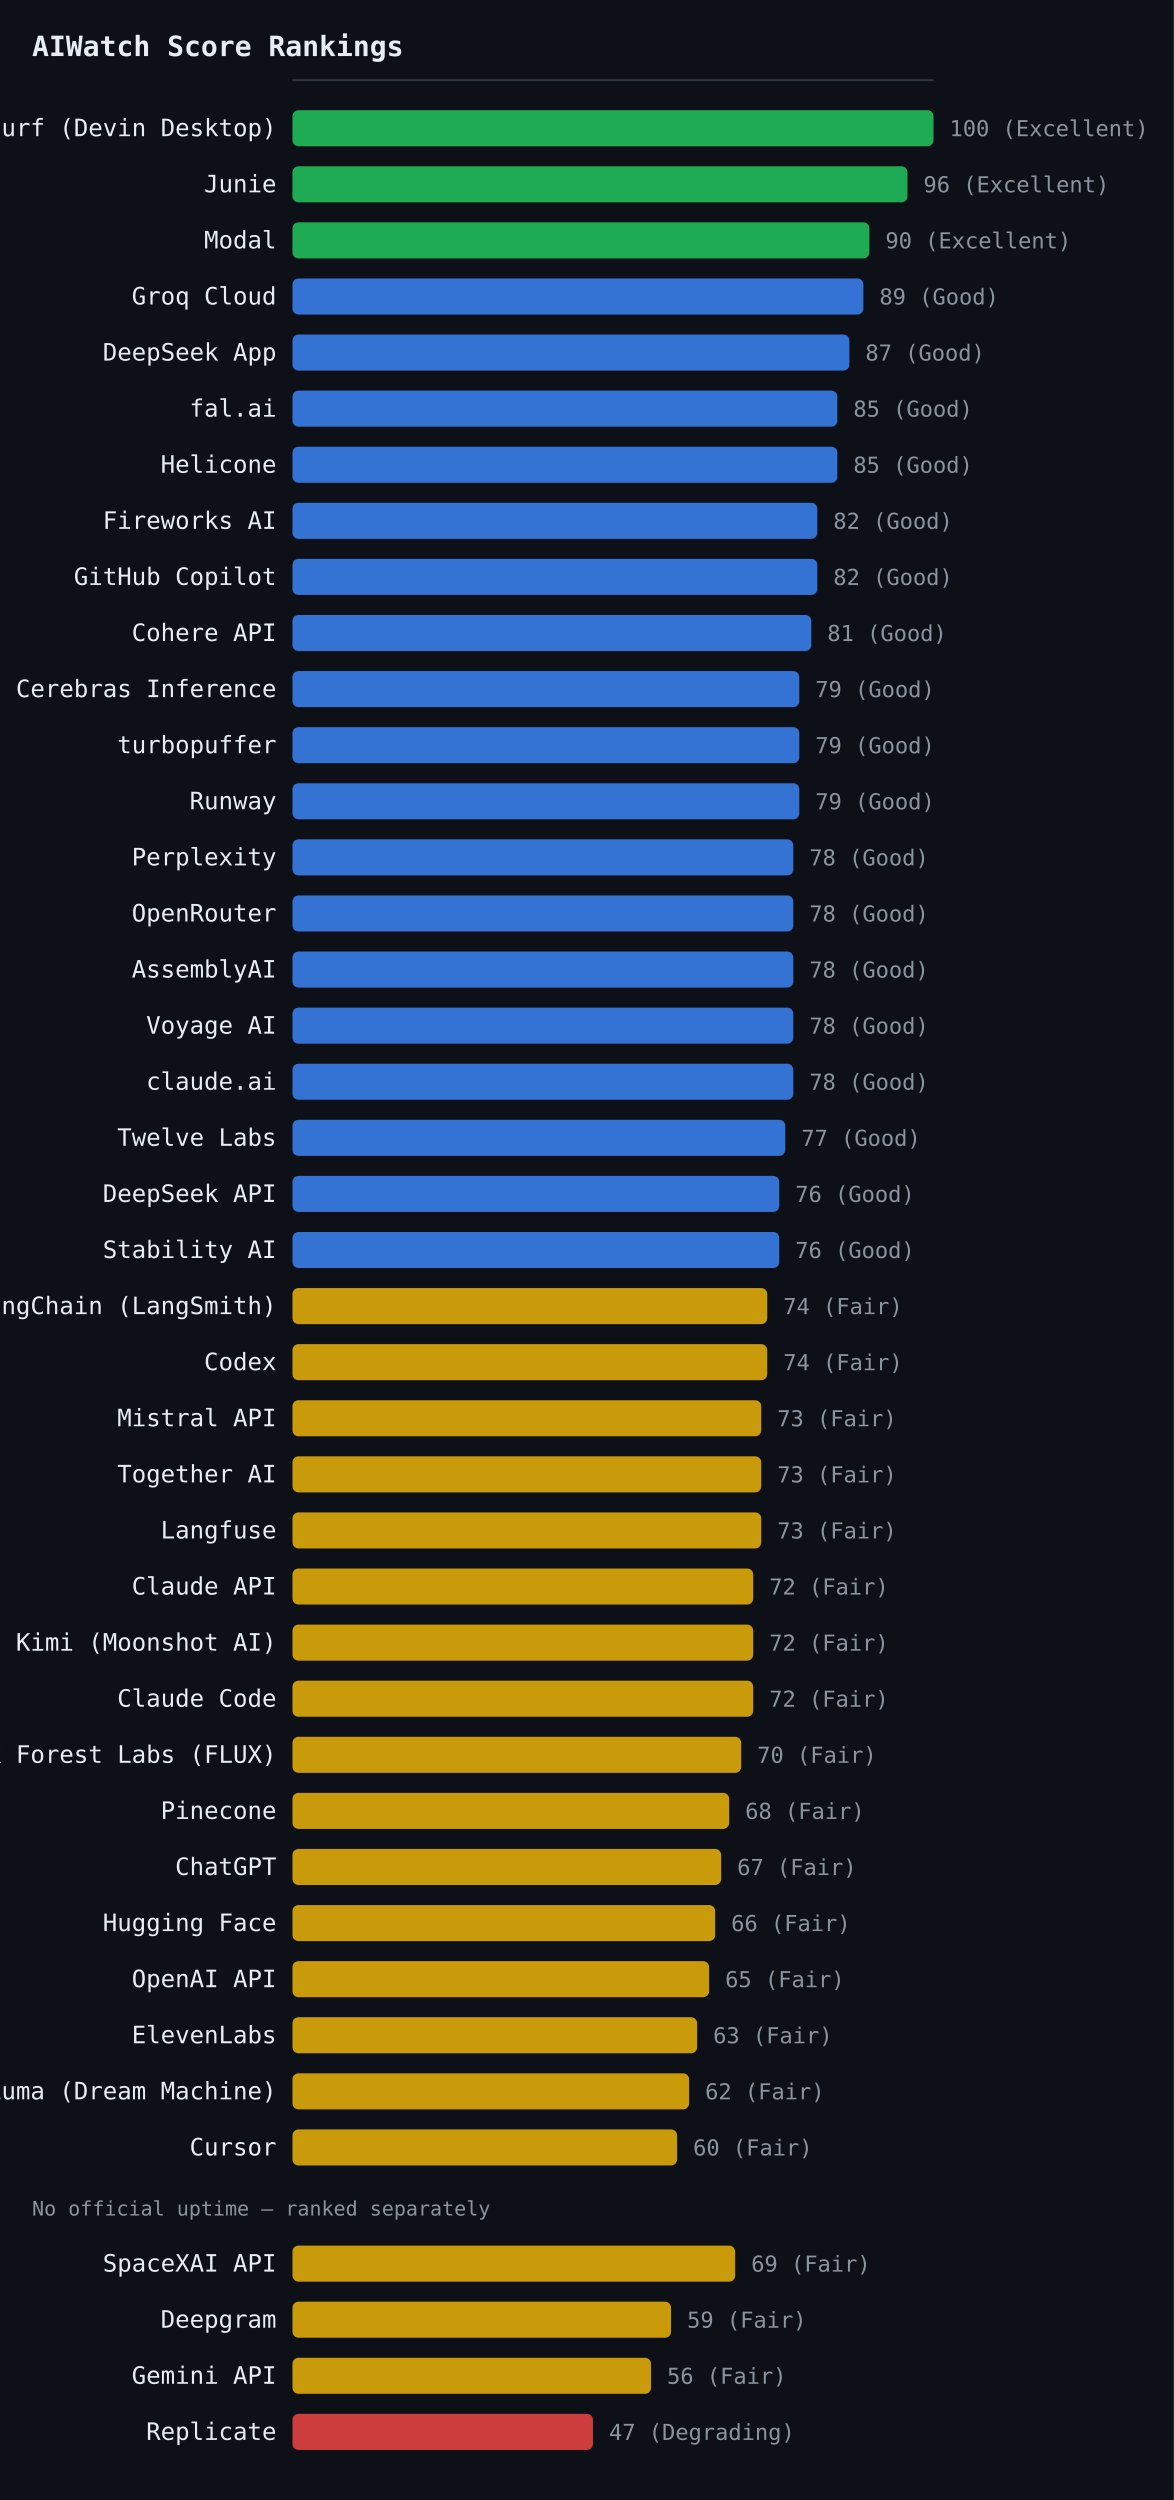
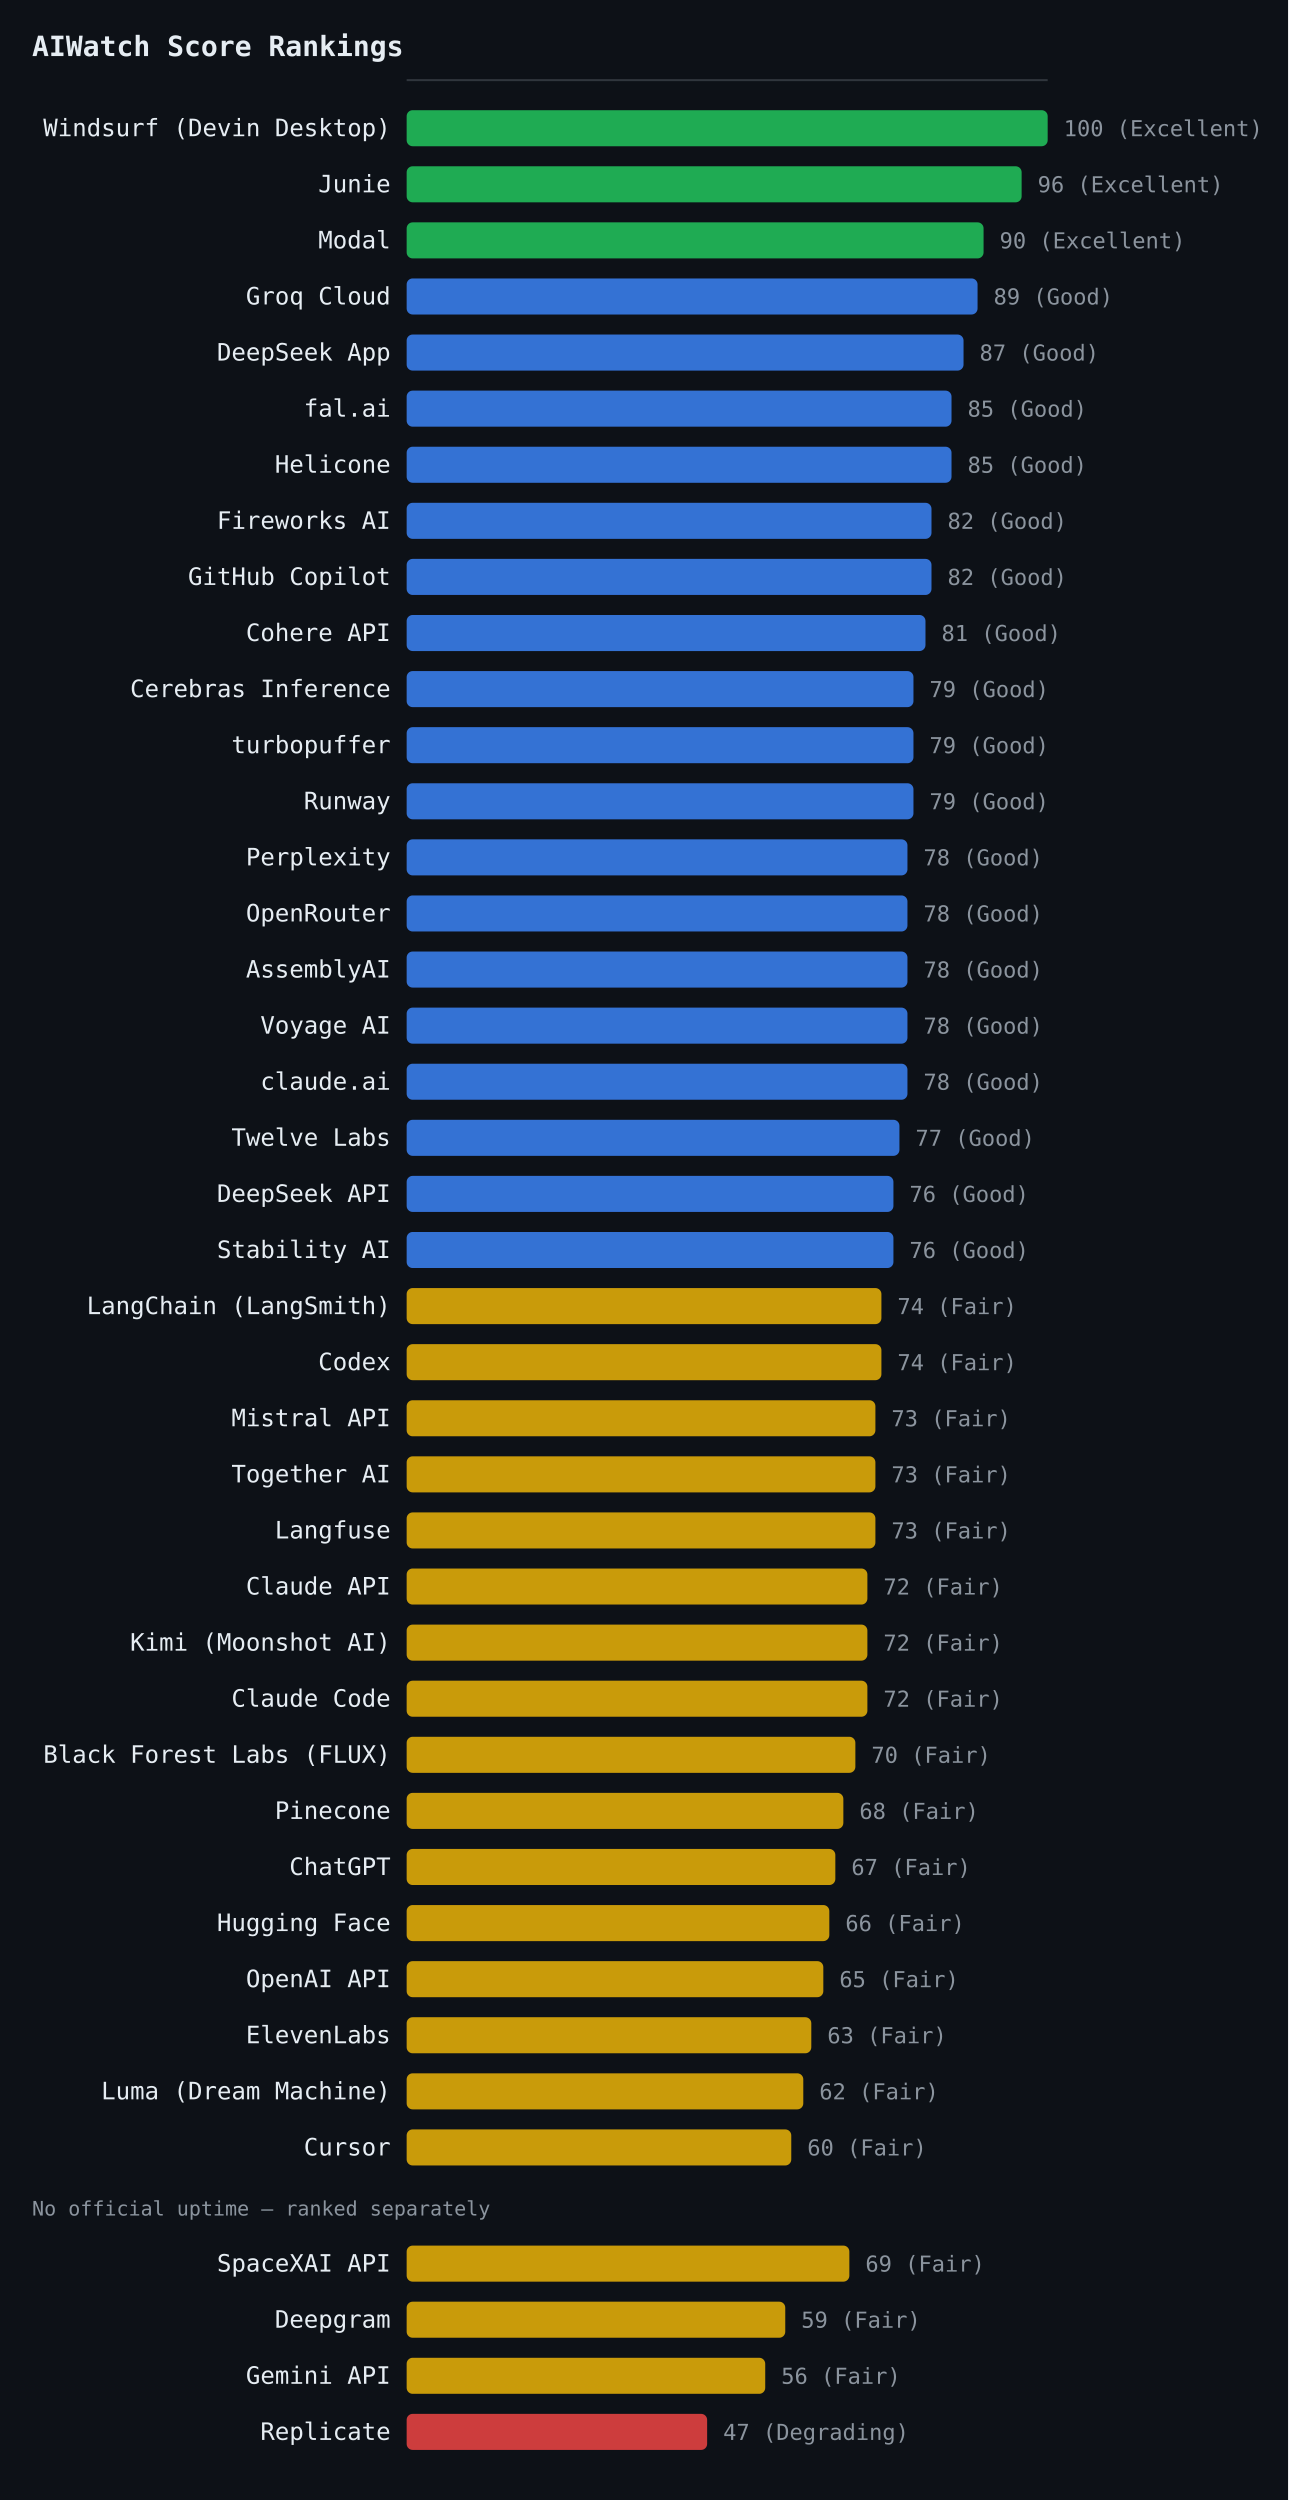
- <svg xmlns="http://www.w3.org/2000/svg" viewBox="0 0 586 1248" width="586" height="1248">
+ <svg xmlns="http://www.w3.org/2000/svg" viewBox="0 0 643 1248" width="643" height="1248">
  <style>
    .chart-bg { fill: #0d1117; }
    .chart-title { fill: #e6edf3; }
    .chart-text { fill: #e6edf3; }
    .chart-muted { fill: #8b949e; }
  </style>
  <rect class="chart-bg" width="100%" height="100%" fill="#0d1117" />
  <text x="16" y="28" fill="#e6edf3" font-size="14" font-weight="600" font-family="ui-monospace,monospace" class="chart-title">AIWatch Score Rankings</text>
-   <line x1="146" y1="40" x2="466" y2="40" stroke="#30363d" stroke-width="1" />
-   <text x="138" y="68" fill="#e6edf3" font-size="12" font-family="ui-monospace,monospace" text-anchor="end">Windsurf (Devin Desktop)</text>
-   <rect x="146" y="55" width="320" height="18" rx="3" fill="#22c55e" opacity="0.85" />
-   <text x="474" y="68" fill="#8b949e" font-size="11" font-family="ui-monospace,monospace">100  (Excellent)</text>
-   <text x="138" y="96" fill="#e6edf3" font-size="12" font-family="ui-monospace,monospace" text-anchor="end">Junie</text>
-   <rect x="146" y="83" width="307" height="18" rx="3" fill="#22c55e" opacity="0.85" />
-   <text x="461" y="96" fill="#8b949e" font-size="11" font-family="ui-monospace,monospace">96  (Excellent)</text>
-   <text x="138" y="124" fill="#e6edf3" font-size="12" font-family="ui-monospace,monospace" text-anchor="end">Modal</text>
-   <rect x="146" y="111" width="288" height="18" rx="3" fill="#22c55e" opacity="0.85" />
-   <text x="442" y="124" fill="#8b949e" font-size="11" font-family="ui-monospace,monospace">90  (Excellent)</text>
-   <text x="138" y="152" fill="#e6edf3" font-size="12" font-family="ui-monospace,monospace" text-anchor="end">Groq Cloud</text>
-   <rect x="146" y="139" width="285" height="18" rx="3" fill="#3b82f6" opacity="0.85" />
-   <text x="439" y="152" fill="#8b949e" font-size="11" font-family="ui-monospace,monospace">89  (Good)</text>
-   <text x="138" y="180" fill="#e6edf3" font-size="12" font-family="ui-monospace,monospace" text-anchor="end">DeepSeek App</text>
-   <rect x="146" y="167" width="278" height="18" rx="3" fill="#3b82f6" opacity="0.85" />
-   <text x="432" y="180" fill="#8b949e" font-size="11" font-family="ui-monospace,monospace">87  (Good)</text>
-   <text x="138" y="208" fill="#e6edf3" font-size="12" font-family="ui-monospace,monospace" text-anchor="end">fal.ai</text>
-   <rect x="146" y="195" width="272" height="18" rx="3" fill="#3b82f6" opacity="0.85" />
-   <text x="426" y="208" fill="#8b949e" font-size="11" font-family="ui-monospace,monospace">85  (Good)</text>
-   <text x="138" y="236" fill="#e6edf3" font-size="12" font-family="ui-monospace,monospace" text-anchor="end">Helicone</text>
-   <rect x="146" y="223" width="272" height="18" rx="3" fill="#3b82f6" opacity="0.85" />
-   <text x="426" y="236" fill="#8b949e" font-size="11" font-family="ui-monospace,monospace">85  (Good)</text>
-   <text x="138" y="264" fill="#e6edf3" font-size="12" font-family="ui-monospace,monospace" text-anchor="end">Fireworks AI</text>
-   <rect x="146" y="251" width="262" height="18" rx="3" fill="#3b82f6" opacity="0.85" />
-   <text x="416" y="264" fill="#8b949e" font-size="11" font-family="ui-monospace,monospace">82  (Good)</text>
-   <text x="138" y="292" fill="#e6edf3" font-size="12" font-family="ui-monospace,monospace" text-anchor="end">GitHub Copilot</text>
-   <rect x="146" y="279" width="262" height="18" rx="3" fill="#3b82f6" opacity="0.85" />
-   <text x="416" y="292" fill="#8b949e" font-size="11" font-family="ui-monospace,monospace">82  (Good)</text>
-   <text x="138" y="320" fill="#e6edf3" font-size="12" font-family="ui-monospace,monospace" text-anchor="end">Cohere API</text>
-   <rect x="146" y="307" width="259" height="18" rx="3" fill="#3b82f6" opacity="0.85" />
-   <text x="413" y="320" fill="#8b949e" font-size="11" font-family="ui-monospace,monospace">81  (Good)</text>
-   <text x="138" y="348" fill="#e6edf3" font-size="12" font-family="ui-monospace,monospace" text-anchor="end">Cerebras Inference</text>
-   <rect x="146" y="335" width="253" height="18" rx="3" fill="#3b82f6" opacity="0.85" />
-   <text x="407" y="348" fill="#8b949e" font-size="11" font-family="ui-monospace,monospace">79  (Good)</text>
-   <text x="138" y="376" fill="#e6edf3" font-size="12" font-family="ui-monospace,monospace" text-anchor="end">turbopuffer</text>
-   <rect x="146" y="363" width="253" height="18" rx="3" fill="#3b82f6" opacity="0.85" />
-   <text x="407" y="376" fill="#8b949e" font-size="11" font-family="ui-monospace,monospace">79  (Good)</text>
-   <text x="138" y="404" fill="#e6edf3" font-size="12" font-family="ui-monospace,monospace" text-anchor="end">Runway</text>
-   <rect x="146" y="391" width="253" height="18" rx="3" fill="#3b82f6" opacity="0.85" />
-   <text x="407" y="404" fill="#8b949e" font-size="11" font-family="ui-monospace,monospace">79  (Good)</text>
-   <text x="138" y="432" fill="#e6edf3" font-size="12" font-family="ui-monospace,monospace" text-anchor="end">Perplexity</text>
-   <rect x="146" y="419" width="250" height="18" rx="3" fill="#3b82f6" opacity="0.85" />
-   <text x="404" y="432" fill="#8b949e" font-size="11" font-family="ui-monospace,monospace">78  (Good)</text>
-   <text x="138" y="460" fill="#e6edf3" font-size="12" font-family="ui-monospace,monospace" text-anchor="end">OpenRouter</text>
-   <rect x="146" y="447" width="250" height="18" rx="3" fill="#3b82f6" opacity="0.85" />
-   <text x="404" y="460" fill="#8b949e" font-size="11" font-family="ui-monospace,monospace">78  (Good)</text>
-   <text x="138" y="488" fill="#e6edf3" font-size="12" font-family="ui-monospace,monospace" text-anchor="end">AssemblyAI</text>
-   <rect x="146" y="475" width="250" height="18" rx="3" fill="#3b82f6" opacity="0.85" />
-   <text x="404" y="488" fill="#8b949e" font-size="11" font-family="ui-monospace,monospace">78  (Good)</text>
-   <text x="138" y="516" fill="#e6edf3" font-size="12" font-family="ui-monospace,monospace" text-anchor="end">Voyage AI</text>
-   <rect x="146" y="503" width="250" height="18" rx="3" fill="#3b82f6" opacity="0.85" />
-   <text x="404" y="516" fill="#8b949e" font-size="11" font-family="ui-monospace,monospace">78  (Good)</text>
-   <text x="138" y="544" fill="#e6edf3" font-size="12" font-family="ui-monospace,monospace" text-anchor="end">claude.ai</text>
-   <rect x="146" y="531" width="250" height="18" rx="3" fill="#3b82f6" opacity="0.85" />
-   <text x="404" y="544" fill="#8b949e" font-size="11" font-family="ui-monospace,monospace">78  (Good)</text>
-   <text x="138" y="572" fill="#e6edf3" font-size="12" font-family="ui-monospace,monospace" text-anchor="end">Twelve Labs</text>
-   <rect x="146" y="559" width="246" height="18" rx="3" fill="#3b82f6" opacity="0.85" />
-   <text x="400" y="572" fill="#8b949e" font-size="11" font-family="ui-monospace,monospace">77  (Good)</text>
-   <text x="138" y="600" fill="#e6edf3" font-size="12" font-family="ui-monospace,monospace" text-anchor="end">DeepSeek API</text>
-   <rect x="146" y="587" width="243" height="18" rx="3" fill="#3b82f6" opacity="0.85" />
-   <text x="397" y="600" fill="#8b949e" font-size="11" font-family="ui-monospace,monospace">76  (Good)</text>
-   <text x="138" y="628" fill="#e6edf3" font-size="12" font-family="ui-monospace,monospace" text-anchor="end">Stability AI</text>
-   <rect x="146" y="615" width="243" height="18" rx="3" fill="#3b82f6" opacity="0.85" />
-   <text x="397" y="628" fill="#8b949e" font-size="11" font-family="ui-monospace,monospace">76  (Good)</text>
-   <text x="138" y="656" fill="#e6edf3" font-size="12" font-family="ui-monospace,monospace" text-anchor="end">LangChain (LangSmith)</text>
-   <rect x="146" y="643" width="237" height="18" rx="3" fill="#eab308" opacity="0.85" />
-   <text x="391" y="656" fill="#8b949e" font-size="11" font-family="ui-monospace,monospace">74  (Fair)</text>
-   <text x="138" y="684" fill="#e6edf3" font-size="12" font-family="ui-monospace,monospace" text-anchor="end">Codex</text>
-   <rect x="146" y="671" width="237" height="18" rx="3" fill="#eab308" opacity="0.85" />
-   <text x="391" y="684" fill="#8b949e" font-size="11" font-family="ui-monospace,monospace">74  (Fair)</text>
-   <text x="138" y="712" fill="#e6edf3" font-size="12" font-family="ui-monospace,monospace" text-anchor="end">Mistral API</text>
-   <rect x="146" y="699" width="234" height="18" rx="3" fill="#eab308" opacity="0.85" />
-   <text x="388" y="712" fill="#8b949e" font-size="11" font-family="ui-monospace,monospace">73  (Fair)</text>
-   <text x="138" y="740" fill="#e6edf3" font-size="12" font-family="ui-monospace,monospace" text-anchor="end">Together AI</text>
-   <rect x="146" y="727" width="234" height="18" rx="3" fill="#eab308" opacity="0.85" />
-   <text x="388" y="740" fill="#8b949e" font-size="11" font-family="ui-monospace,monospace">73  (Fair)</text>
-   <text x="138" y="768" fill="#e6edf3" font-size="12" font-family="ui-monospace,monospace" text-anchor="end">Langfuse</text>
-   <rect x="146" y="755" width="234" height="18" rx="3" fill="#eab308" opacity="0.85" />
-   <text x="388" y="768" fill="#8b949e" font-size="11" font-family="ui-monospace,monospace">73  (Fair)</text>
-   <text x="138" y="796" fill="#e6edf3" font-size="12" font-family="ui-monospace,monospace" text-anchor="end">Claude API</text>
-   <rect x="146" y="783" width="230" height="18" rx="3" fill="#eab308" opacity="0.85" />
-   <text x="384" y="796" fill="#8b949e" font-size="11" font-family="ui-monospace,monospace">72  (Fair)</text>
-   <text x="138" y="824" fill="#e6edf3" font-size="12" font-family="ui-monospace,monospace" text-anchor="end">Kimi (Moonshot AI)</text>
-   <rect x="146" y="811" width="230" height="18" rx="3" fill="#eab308" opacity="0.85" />
-   <text x="384" y="824" fill="#8b949e" font-size="11" font-family="ui-monospace,monospace">72  (Fair)</text>
-   <text x="138" y="852" fill="#e6edf3" font-size="12" font-family="ui-monospace,monospace" text-anchor="end">Claude Code</text>
-   <rect x="146" y="839" width="230" height="18" rx="3" fill="#eab308" opacity="0.85" />
-   <text x="384" y="852" fill="#8b949e" font-size="11" font-family="ui-monospace,monospace">72  (Fair)</text>
-   <text x="138" y="880" fill="#e6edf3" font-size="12" font-family="ui-monospace,monospace" text-anchor="end">Black Forest Labs (FLUX)</text>
-   <rect x="146" y="867" width="224" height="18" rx="3" fill="#eab308" opacity="0.85" />
-   <text x="378" y="880" fill="#8b949e" font-size="11" font-family="ui-monospace,monospace">70  (Fair)</text>
-   <text x="138" y="908" fill="#e6edf3" font-size="12" font-family="ui-monospace,monospace" text-anchor="end">Pinecone</text>
-   <rect x="146" y="895" width="218" height="18" rx="3" fill="#eab308" opacity="0.85" />
-   <text x="372" y="908" fill="#8b949e" font-size="11" font-family="ui-monospace,monospace">68  (Fair)</text>
-   <text x="138" y="936" fill="#e6edf3" font-size="12" font-family="ui-monospace,monospace" text-anchor="end">ChatGPT</text>
-   <rect x="146" y="923" width="214" height="18" rx="3" fill="#eab308" opacity="0.85" />
-   <text x="368" y="936" fill="#8b949e" font-size="11" font-family="ui-monospace,monospace">67  (Fair)</text>
-   <text x="138" y="964" fill="#e6edf3" font-size="12" font-family="ui-monospace,monospace" text-anchor="end">Hugging Face</text>
-   <rect x="146" y="951" width="211" height="18" rx="3" fill="#eab308" opacity="0.85" />
-   <text x="365" y="964" fill="#8b949e" font-size="11" font-family="ui-monospace,monospace">66  (Fair)</text>
-   <text x="138" y="992" fill="#e6edf3" font-size="12" font-family="ui-monospace,monospace" text-anchor="end">OpenAI API</text>
-   <rect x="146" y="979" width="208" height="18" rx="3" fill="#eab308" opacity="0.85" />
-   <text x="362" y="992" fill="#8b949e" font-size="11" font-family="ui-monospace,monospace">65  (Fair)</text>
-   <text x="138" y="1020" fill="#e6edf3" font-size="12" font-family="ui-monospace,monospace" text-anchor="end">ElevenLabs</text>
-   <rect x="146" y="1007" width="202" height="18" rx="3" fill="#eab308" opacity="0.85" />
-   <text x="356" y="1020" fill="#8b949e" font-size="11" font-family="ui-monospace,monospace">63  (Fair)</text>
-   <text x="138" y="1048" fill="#e6edf3" font-size="12" font-family="ui-monospace,monospace" text-anchor="end">Luma (Dream Machine)</text>
-   <rect x="146" y="1035" width="198" height="18" rx="3" fill="#eab308" opacity="0.85" />
-   <text x="352" y="1048" fill="#8b949e" font-size="11" font-family="ui-monospace,monospace">62  (Fair)</text>
-   <text x="138" y="1076" fill="#e6edf3" font-size="12" font-family="ui-monospace,monospace" text-anchor="end">Cursor</text>
-   <rect x="146" y="1063" width="192" height="18" rx="3" fill="#eab308" opacity="0.85" />
-   <text x="346" y="1076" fill="#8b949e" font-size="11" font-family="ui-monospace,monospace">60  (Fair)</text>
+   <line x1="203" y1="40" x2="523" y2="40" stroke="#30363d" stroke-width="1" />
+   <text x="195" y="68" fill="#e6edf3" font-size="12" font-family="ui-monospace,monospace" text-anchor="end">Windsurf (Devin Desktop)</text>
+   <rect x="203" y="55" width="320" height="18" rx="3" fill="#22c55e" opacity="0.85" />
+   <text x="531" y="68" fill="#8b949e" font-size="11" font-family="ui-monospace,monospace">100  (Excellent)</text>
+   <text x="195" y="96" fill="#e6edf3" font-size="12" font-family="ui-monospace,monospace" text-anchor="end">Junie</text>
+   <rect x="203" y="83" width="307" height="18" rx="3" fill="#22c55e" opacity="0.85" />
+   <text x="518" y="96" fill="#8b949e" font-size="11" font-family="ui-monospace,monospace">96  (Excellent)</text>
+   <text x="195" y="124" fill="#e6edf3" font-size="12" font-family="ui-monospace,monospace" text-anchor="end">Modal</text>
+   <rect x="203" y="111" width="288" height="18" rx="3" fill="#22c55e" opacity="0.85" />
+   <text x="499" y="124" fill="#8b949e" font-size="11" font-family="ui-monospace,monospace">90  (Excellent)</text>
+   <text x="195" y="152" fill="#e6edf3" font-size="12" font-family="ui-monospace,monospace" text-anchor="end">Groq Cloud</text>
+   <rect x="203" y="139" width="285" height="18" rx="3" fill="#3b82f6" opacity="0.85" />
+   <text x="496" y="152" fill="#8b949e" font-size="11" font-family="ui-monospace,monospace">89  (Good)</text>
+   <text x="195" y="180" fill="#e6edf3" font-size="12" font-family="ui-monospace,monospace" text-anchor="end">DeepSeek App</text>
+   <rect x="203" y="167" width="278" height="18" rx="3" fill="#3b82f6" opacity="0.85" />
+   <text x="489" y="180" fill="#8b949e" font-size="11" font-family="ui-monospace,monospace">87  (Good)</text>
+   <text x="195" y="208" fill="#e6edf3" font-size="12" font-family="ui-monospace,monospace" text-anchor="end">fal.ai</text>
+   <rect x="203" y="195" width="272" height="18" rx="3" fill="#3b82f6" opacity="0.85" />
+   <text x="483" y="208" fill="#8b949e" font-size="11" font-family="ui-monospace,monospace">85  (Good)</text>
+   <text x="195" y="236" fill="#e6edf3" font-size="12" font-family="ui-monospace,monospace" text-anchor="end">Helicone</text>
+   <rect x="203" y="223" width="272" height="18" rx="3" fill="#3b82f6" opacity="0.85" />
+   <text x="483" y="236" fill="#8b949e" font-size="11" font-family="ui-monospace,monospace">85  (Good)</text>
+   <text x="195" y="264" fill="#e6edf3" font-size="12" font-family="ui-monospace,monospace" text-anchor="end">Fireworks AI</text>
+   <rect x="203" y="251" width="262" height="18" rx="3" fill="#3b82f6" opacity="0.85" />
+   <text x="473" y="264" fill="#8b949e" font-size="11" font-family="ui-monospace,monospace">82  (Good)</text>
+   <text x="195" y="292" fill="#e6edf3" font-size="12" font-family="ui-monospace,monospace" text-anchor="end">GitHub Copilot</text>
+   <rect x="203" y="279" width="262" height="18" rx="3" fill="#3b82f6" opacity="0.85" />
+   <text x="473" y="292" fill="#8b949e" font-size="11" font-family="ui-monospace,monospace">82  (Good)</text>
+   <text x="195" y="320" fill="#e6edf3" font-size="12" font-family="ui-monospace,monospace" text-anchor="end">Cohere API</text>
+   <rect x="203" y="307" width="259" height="18" rx="3" fill="#3b82f6" opacity="0.85" />
+   <text x="470" y="320" fill="#8b949e" font-size="11" font-family="ui-monospace,monospace">81  (Good)</text>
+   <text x="195" y="348" fill="#e6edf3" font-size="12" font-family="ui-monospace,monospace" text-anchor="end">Cerebras Inference</text>
+   <rect x="203" y="335" width="253" height="18" rx="3" fill="#3b82f6" opacity="0.85" />
+   <text x="464" y="348" fill="#8b949e" font-size="11" font-family="ui-monospace,monospace">79  (Good)</text>
+   <text x="195" y="376" fill="#e6edf3" font-size="12" font-family="ui-monospace,monospace" text-anchor="end">turbopuffer</text>
+   <rect x="203" y="363" width="253" height="18" rx="3" fill="#3b82f6" opacity="0.85" />
+   <text x="464" y="376" fill="#8b949e" font-size="11" font-family="ui-monospace,monospace">79  (Good)</text>
+   <text x="195" y="404" fill="#e6edf3" font-size="12" font-family="ui-monospace,monospace" text-anchor="end">Runway</text>
+   <rect x="203" y="391" width="253" height="18" rx="3" fill="#3b82f6" opacity="0.85" />
+   <text x="464" y="404" fill="#8b949e" font-size="11" font-family="ui-monospace,monospace">79  (Good)</text>
+   <text x="195" y="432" fill="#e6edf3" font-size="12" font-family="ui-monospace,monospace" text-anchor="end">Perplexity</text>
+   <rect x="203" y="419" width="250" height="18" rx="3" fill="#3b82f6" opacity="0.85" />
+   <text x="461" y="432" fill="#8b949e" font-size="11" font-family="ui-monospace,monospace">78  (Good)</text>
+   <text x="195" y="460" fill="#e6edf3" font-size="12" font-family="ui-monospace,monospace" text-anchor="end">OpenRouter</text>
+   <rect x="203" y="447" width="250" height="18" rx="3" fill="#3b82f6" opacity="0.85" />
+   <text x="461" y="460" fill="#8b949e" font-size="11" font-family="ui-monospace,monospace">78  (Good)</text>
+   <text x="195" y="488" fill="#e6edf3" font-size="12" font-family="ui-monospace,monospace" text-anchor="end">AssemblyAI</text>
+   <rect x="203" y="475" width="250" height="18" rx="3" fill="#3b82f6" opacity="0.85" />
+   <text x="461" y="488" fill="#8b949e" font-size="11" font-family="ui-monospace,monospace">78  (Good)</text>
+   <text x="195" y="516" fill="#e6edf3" font-size="12" font-family="ui-monospace,monospace" text-anchor="end">Voyage AI</text>
+   <rect x="203" y="503" width="250" height="18" rx="3" fill="#3b82f6" opacity="0.85" />
+   <text x="461" y="516" fill="#8b949e" font-size="11" font-family="ui-monospace,monospace">78  (Good)</text>
+   <text x="195" y="544" fill="#e6edf3" font-size="12" font-family="ui-monospace,monospace" text-anchor="end">claude.ai</text>
+   <rect x="203" y="531" width="250" height="18" rx="3" fill="#3b82f6" opacity="0.85" />
+   <text x="461" y="544" fill="#8b949e" font-size="11" font-family="ui-monospace,monospace">78  (Good)</text>
+   <text x="195" y="572" fill="#e6edf3" font-size="12" font-family="ui-monospace,monospace" text-anchor="end">Twelve Labs</text>
+   <rect x="203" y="559" width="246" height="18" rx="3" fill="#3b82f6" opacity="0.85" />
+   <text x="457" y="572" fill="#8b949e" font-size="11" font-family="ui-monospace,monospace">77  (Good)</text>
+   <text x="195" y="600" fill="#e6edf3" font-size="12" font-family="ui-monospace,monospace" text-anchor="end">DeepSeek API</text>
+   <rect x="203" y="587" width="243" height="18" rx="3" fill="#3b82f6" opacity="0.85" />
+   <text x="454" y="600" fill="#8b949e" font-size="11" font-family="ui-monospace,monospace">76  (Good)</text>
+   <text x="195" y="628" fill="#e6edf3" font-size="12" font-family="ui-monospace,monospace" text-anchor="end">Stability AI</text>
+   <rect x="203" y="615" width="243" height="18" rx="3" fill="#3b82f6" opacity="0.85" />
+   <text x="454" y="628" fill="#8b949e" font-size="11" font-family="ui-monospace,monospace">76  (Good)</text>
+   <text x="195" y="656" fill="#e6edf3" font-size="12" font-family="ui-monospace,monospace" text-anchor="end">LangChain (LangSmith)</text>
+   <rect x="203" y="643" width="237" height="18" rx="3" fill="#eab308" opacity="0.85" />
+   <text x="448" y="656" fill="#8b949e" font-size="11" font-family="ui-monospace,monospace">74  (Fair)</text>
+   <text x="195" y="684" fill="#e6edf3" font-size="12" font-family="ui-monospace,monospace" text-anchor="end">Codex</text>
+   <rect x="203" y="671" width="237" height="18" rx="3" fill="#eab308" opacity="0.85" />
+   <text x="448" y="684" fill="#8b949e" font-size="11" font-family="ui-monospace,monospace">74  (Fair)</text>
+   <text x="195" y="712" fill="#e6edf3" font-size="12" font-family="ui-monospace,monospace" text-anchor="end">Mistral API</text>
+   <rect x="203" y="699" width="234" height="18" rx="3" fill="#eab308" opacity="0.85" />
+   <text x="445" y="712" fill="#8b949e" font-size="11" font-family="ui-monospace,monospace">73  (Fair)</text>
+   <text x="195" y="740" fill="#e6edf3" font-size="12" font-family="ui-monospace,monospace" text-anchor="end">Together AI</text>
+   <rect x="203" y="727" width="234" height="18" rx="3" fill="#eab308" opacity="0.85" />
+   <text x="445" y="740" fill="#8b949e" font-size="11" font-family="ui-monospace,monospace">73  (Fair)</text>
+   <text x="195" y="768" fill="#e6edf3" font-size="12" font-family="ui-monospace,monospace" text-anchor="end">Langfuse</text>
+   <rect x="203" y="755" width="234" height="18" rx="3" fill="#eab308" opacity="0.85" />
+   <text x="445" y="768" fill="#8b949e" font-size="11" font-family="ui-monospace,monospace">73  (Fair)</text>
+   <text x="195" y="796" fill="#e6edf3" font-size="12" font-family="ui-monospace,monospace" text-anchor="end">Claude API</text>
+   <rect x="203" y="783" width="230" height="18" rx="3" fill="#eab308" opacity="0.85" />
+   <text x="441" y="796" fill="#8b949e" font-size="11" font-family="ui-monospace,monospace">72  (Fair)</text>
+   <text x="195" y="824" fill="#e6edf3" font-size="12" font-family="ui-monospace,monospace" text-anchor="end">Kimi (Moonshot AI)</text>
+   <rect x="203" y="811" width="230" height="18" rx="3" fill="#eab308" opacity="0.85" />
+   <text x="441" y="824" fill="#8b949e" font-size="11" font-family="ui-monospace,monospace">72  (Fair)</text>
+   <text x="195" y="852" fill="#e6edf3" font-size="12" font-family="ui-monospace,monospace" text-anchor="end">Claude Code</text>
+   <rect x="203" y="839" width="230" height="18" rx="3" fill="#eab308" opacity="0.85" />
+   <text x="441" y="852" fill="#8b949e" font-size="11" font-family="ui-monospace,monospace">72  (Fair)</text>
+   <text x="195" y="880" fill="#e6edf3" font-size="12" font-family="ui-monospace,monospace" text-anchor="end">Black Forest Labs (FLUX)</text>
+   <rect x="203" y="867" width="224" height="18" rx="3" fill="#eab308" opacity="0.85" />
+   <text x="435" y="880" fill="#8b949e" font-size="11" font-family="ui-monospace,monospace">70  (Fair)</text>
+   <text x="195" y="908" fill="#e6edf3" font-size="12" font-family="ui-monospace,monospace" text-anchor="end">Pinecone</text>
+   <rect x="203" y="895" width="218" height="18" rx="3" fill="#eab308" opacity="0.85" />
+   <text x="429" y="908" fill="#8b949e" font-size="11" font-family="ui-monospace,monospace">68  (Fair)</text>
+   <text x="195" y="936" fill="#e6edf3" font-size="12" font-family="ui-monospace,monospace" text-anchor="end">ChatGPT</text>
+   <rect x="203" y="923" width="214" height="18" rx="3" fill="#eab308" opacity="0.85" />
+   <text x="425" y="936" fill="#8b949e" font-size="11" font-family="ui-monospace,monospace">67  (Fair)</text>
+   <text x="195" y="964" fill="#e6edf3" font-size="12" font-family="ui-monospace,monospace" text-anchor="end">Hugging Face</text>
+   <rect x="203" y="951" width="211" height="18" rx="3" fill="#eab308" opacity="0.85" />
+   <text x="422" y="964" fill="#8b949e" font-size="11" font-family="ui-monospace,monospace">66  (Fair)</text>
+   <text x="195" y="992" fill="#e6edf3" font-size="12" font-family="ui-monospace,monospace" text-anchor="end">OpenAI API</text>
+   <rect x="203" y="979" width="208" height="18" rx="3" fill="#eab308" opacity="0.85" />
+   <text x="419" y="992" fill="#8b949e" font-size="11" font-family="ui-monospace,monospace">65  (Fair)</text>
+   <text x="195" y="1020" fill="#e6edf3" font-size="12" font-family="ui-monospace,monospace" text-anchor="end">ElevenLabs</text>
+   <rect x="203" y="1007" width="202" height="18" rx="3" fill="#eab308" opacity="0.85" />
+   <text x="413" y="1020" fill="#8b949e" font-size="11" font-family="ui-monospace,monospace">63  (Fair)</text>
+   <text x="195" y="1048" fill="#e6edf3" font-size="12" font-family="ui-monospace,monospace" text-anchor="end">Luma (Dream Machine)</text>
+   <rect x="203" y="1035" width="198" height="18" rx="3" fill="#eab308" opacity="0.85" />
+   <text x="409" y="1048" fill="#8b949e" font-size="11" font-family="ui-monospace,monospace">62  (Fair)</text>
+   <text x="195" y="1076" fill="#e6edf3" font-size="12" font-family="ui-monospace,monospace" text-anchor="end">Cursor</text>
+   <rect x="203" y="1063" width="192" height="18" rx="3" fill="#eab308" opacity="0.85" />
+   <text x="403" y="1076" fill="#8b949e" font-size="11" font-family="ui-monospace,monospace">60  (Fair)</text>
  <text x="16" y="1106" fill="#8b949e" font-size="10" font-family="ui-monospace,monospace">No official uptime — ranked separately</text>
-   <text x="138" y="1134" fill="#e6edf3" font-size="12" font-family="ui-monospace,monospace" text-anchor="end">SpaceXAI API</text>
-   <rect x="146" y="1121" width="221" height="18" rx="3" fill="#eab308" opacity="0.85" />
-   <text x="375" y="1134" fill="#8b949e" font-size="11" font-family="ui-monospace,monospace">69  (Fair)</text>
-   <text x="138" y="1162" fill="#e6edf3" font-size="12" font-family="ui-monospace,monospace" text-anchor="end">Deepgram</text>
-   <rect x="146" y="1149" width="189" height="18" rx="3" fill="#eab308" opacity="0.85" />
-   <text x="343" y="1162" fill="#8b949e" font-size="11" font-family="ui-monospace,monospace">59  (Fair)</text>
-   <text x="138" y="1190" fill="#e6edf3" font-size="12" font-family="ui-monospace,monospace" text-anchor="end">Gemini API</text>
-   <rect x="146" y="1177" width="179" height="18" rx="3" fill="#eab308" opacity="0.85" />
-   <text x="333" y="1190" fill="#8b949e" font-size="11" font-family="ui-monospace,monospace">56  (Fair)</text>
-   <text x="138" y="1218" fill="#e6edf3" font-size="12" font-family="ui-monospace,monospace" text-anchor="end">Replicate</text>
-   <rect x="146" y="1205" width="150" height="18" rx="3" fill="#ef4444" opacity="0.85" />
-   <text x="304" y="1218" fill="#8b949e" font-size="11" font-family="ui-monospace,monospace">47  (Degrading)</text>
+   <text x="195" y="1134" fill="#e6edf3" font-size="12" font-family="ui-monospace,monospace" text-anchor="end">SpaceXAI API</text>
+   <rect x="203" y="1121" width="221" height="18" rx="3" fill="#eab308" opacity="0.85" />
+   <text x="432" y="1134" fill="#8b949e" font-size="11" font-family="ui-monospace,monospace">69  (Fair)</text>
+   <text x="195" y="1162" fill="#e6edf3" font-size="12" font-family="ui-monospace,monospace" text-anchor="end">Deepgram</text>
+   <rect x="203" y="1149" width="189" height="18" rx="3" fill="#eab308" opacity="0.85" />
+   <text x="400" y="1162" fill="#8b949e" font-size="11" font-family="ui-monospace,monospace">59  (Fair)</text>
+   <text x="195" y="1190" fill="#e6edf3" font-size="12" font-family="ui-monospace,monospace" text-anchor="end">Gemini API</text>
+   <rect x="203" y="1177" width="179" height="18" rx="3" fill="#eab308" opacity="0.85" />
+   <text x="390" y="1190" fill="#8b949e" font-size="11" font-family="ui-monospace,monospace">56  (Fair)</text>
+   <text x="195" y="1218" fill="#e6edf3" font-size="12" font-family="ui-monospace,monospace" text-anchor="end">Replicate</text>
+   <rect x="203" y="1205" width="150" height="18" rx="3" fill="#ef4444" opacity="0.85" />
+   <text x="361" y="1218" fill="#8b949e" font-size="11" font-family="ui-monospace,monospace">47  (Degrading)</text>
</svg>
